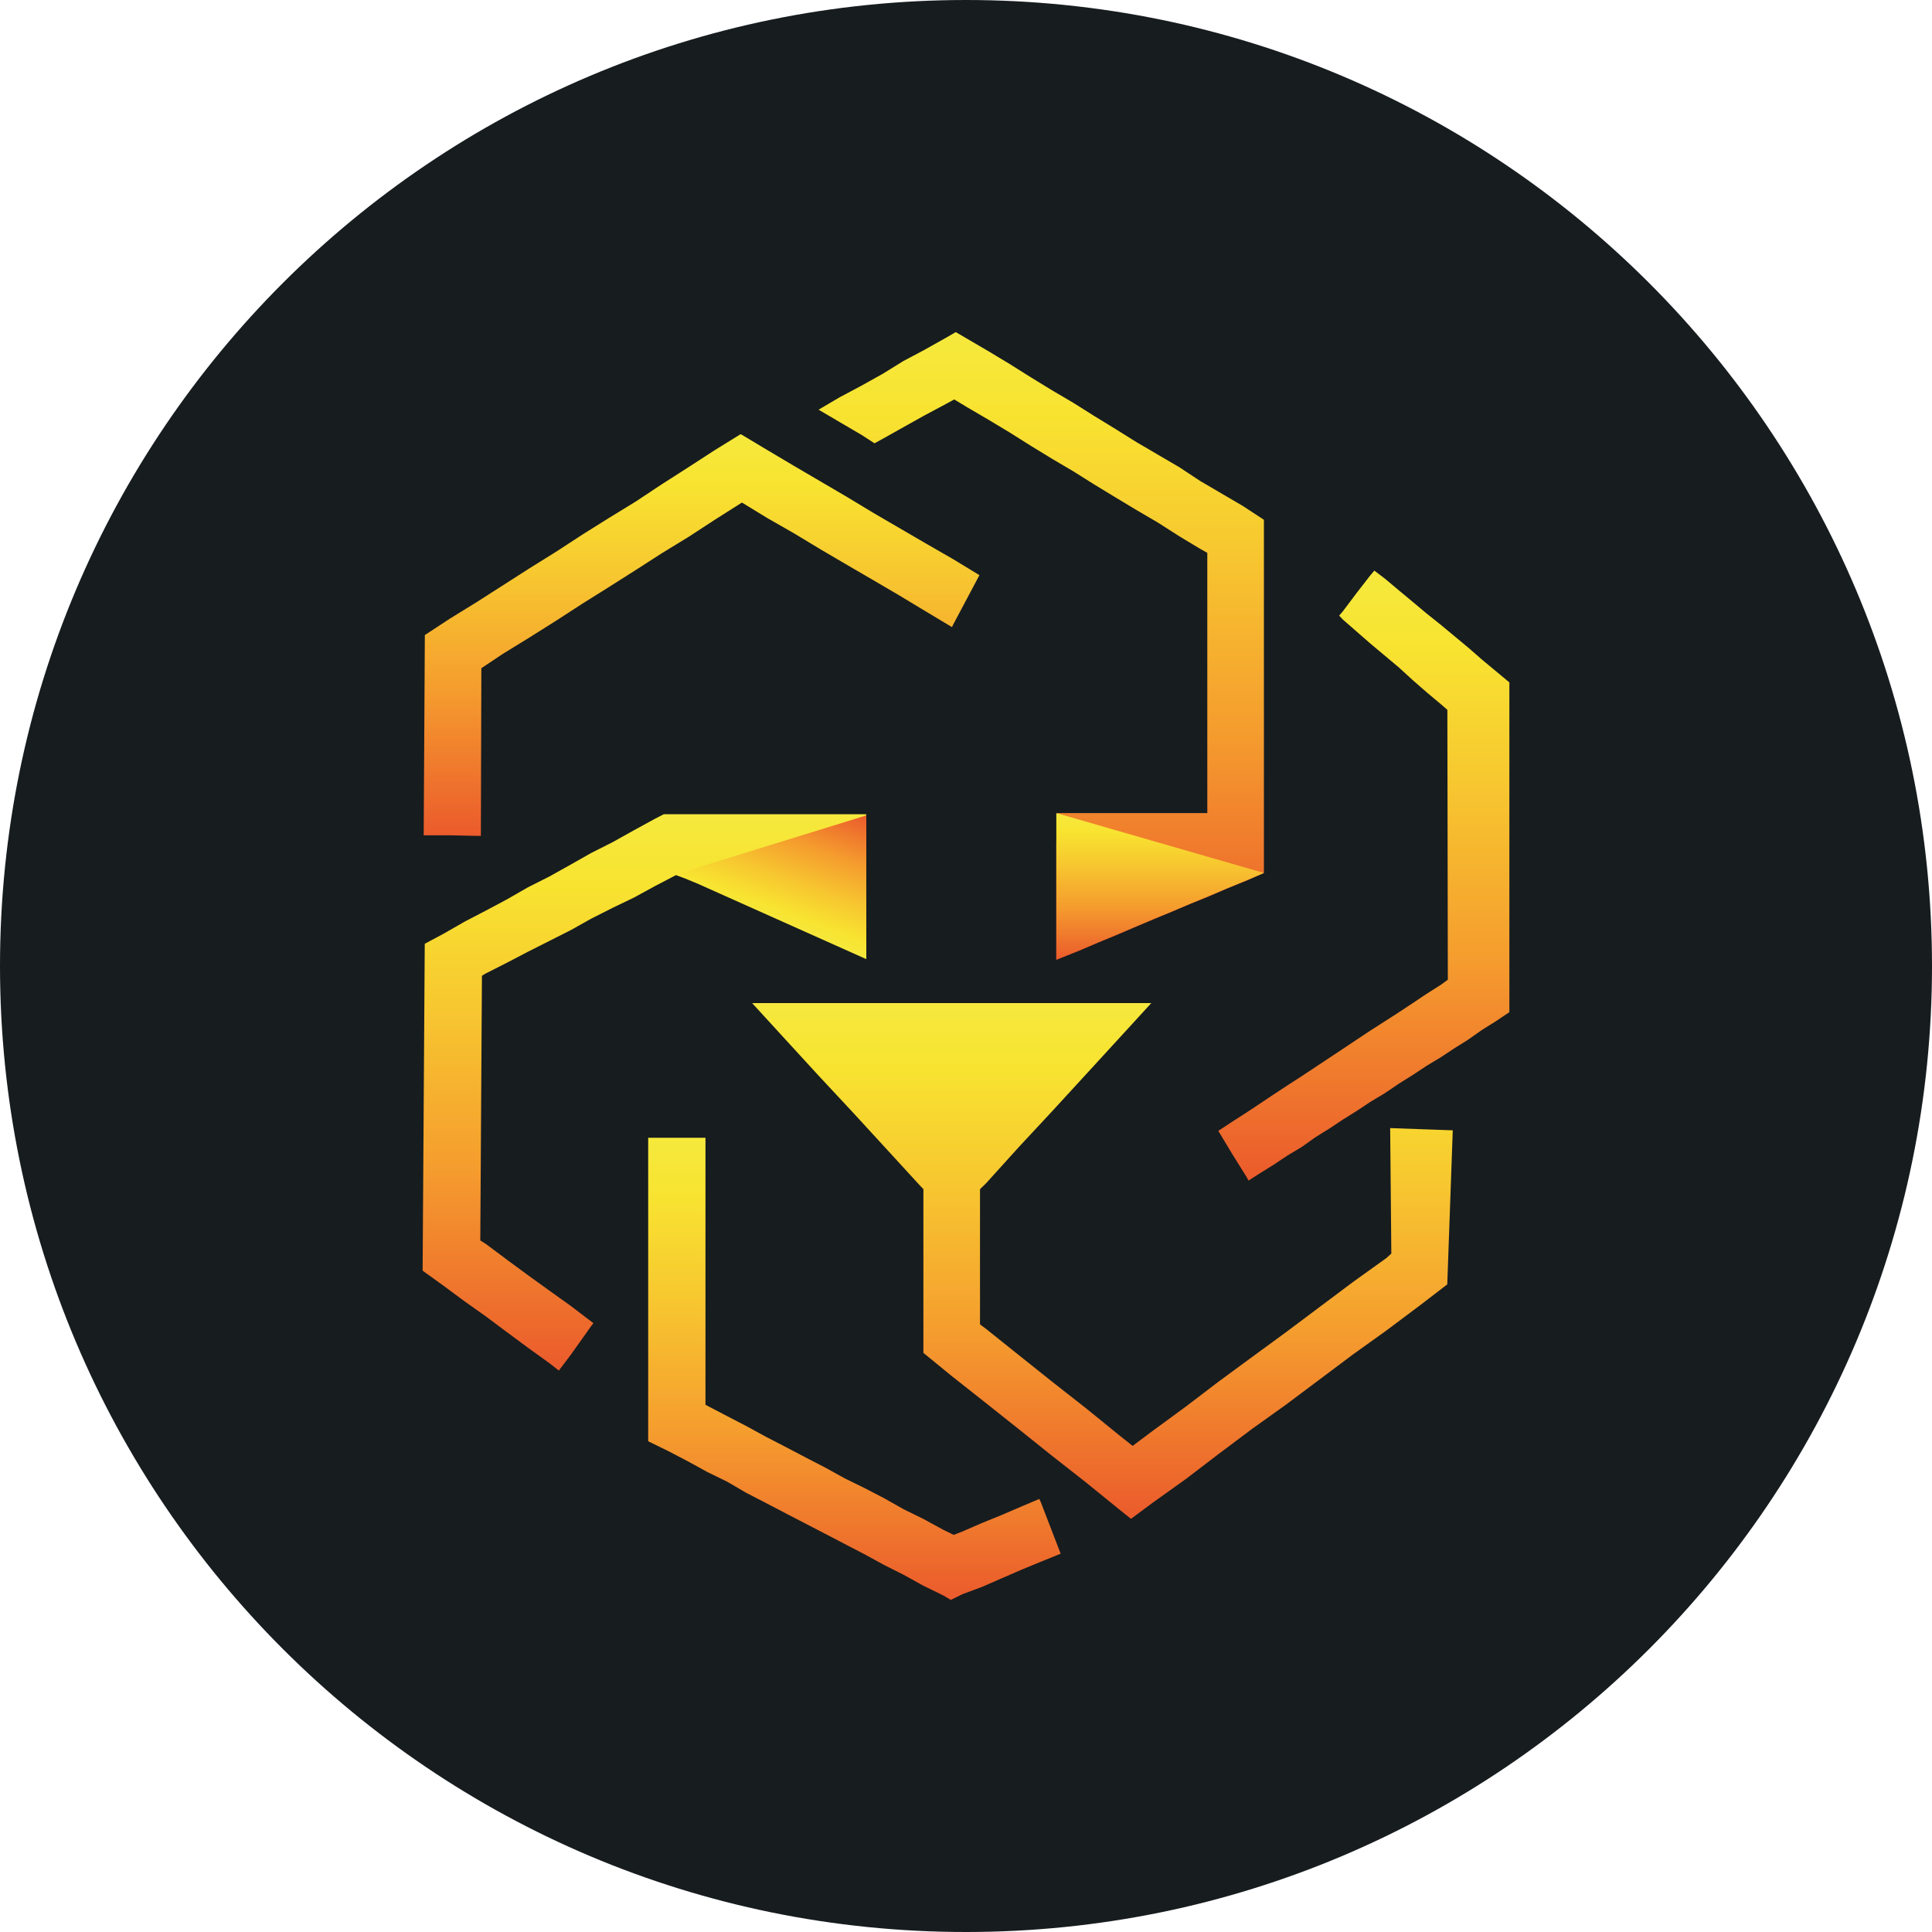
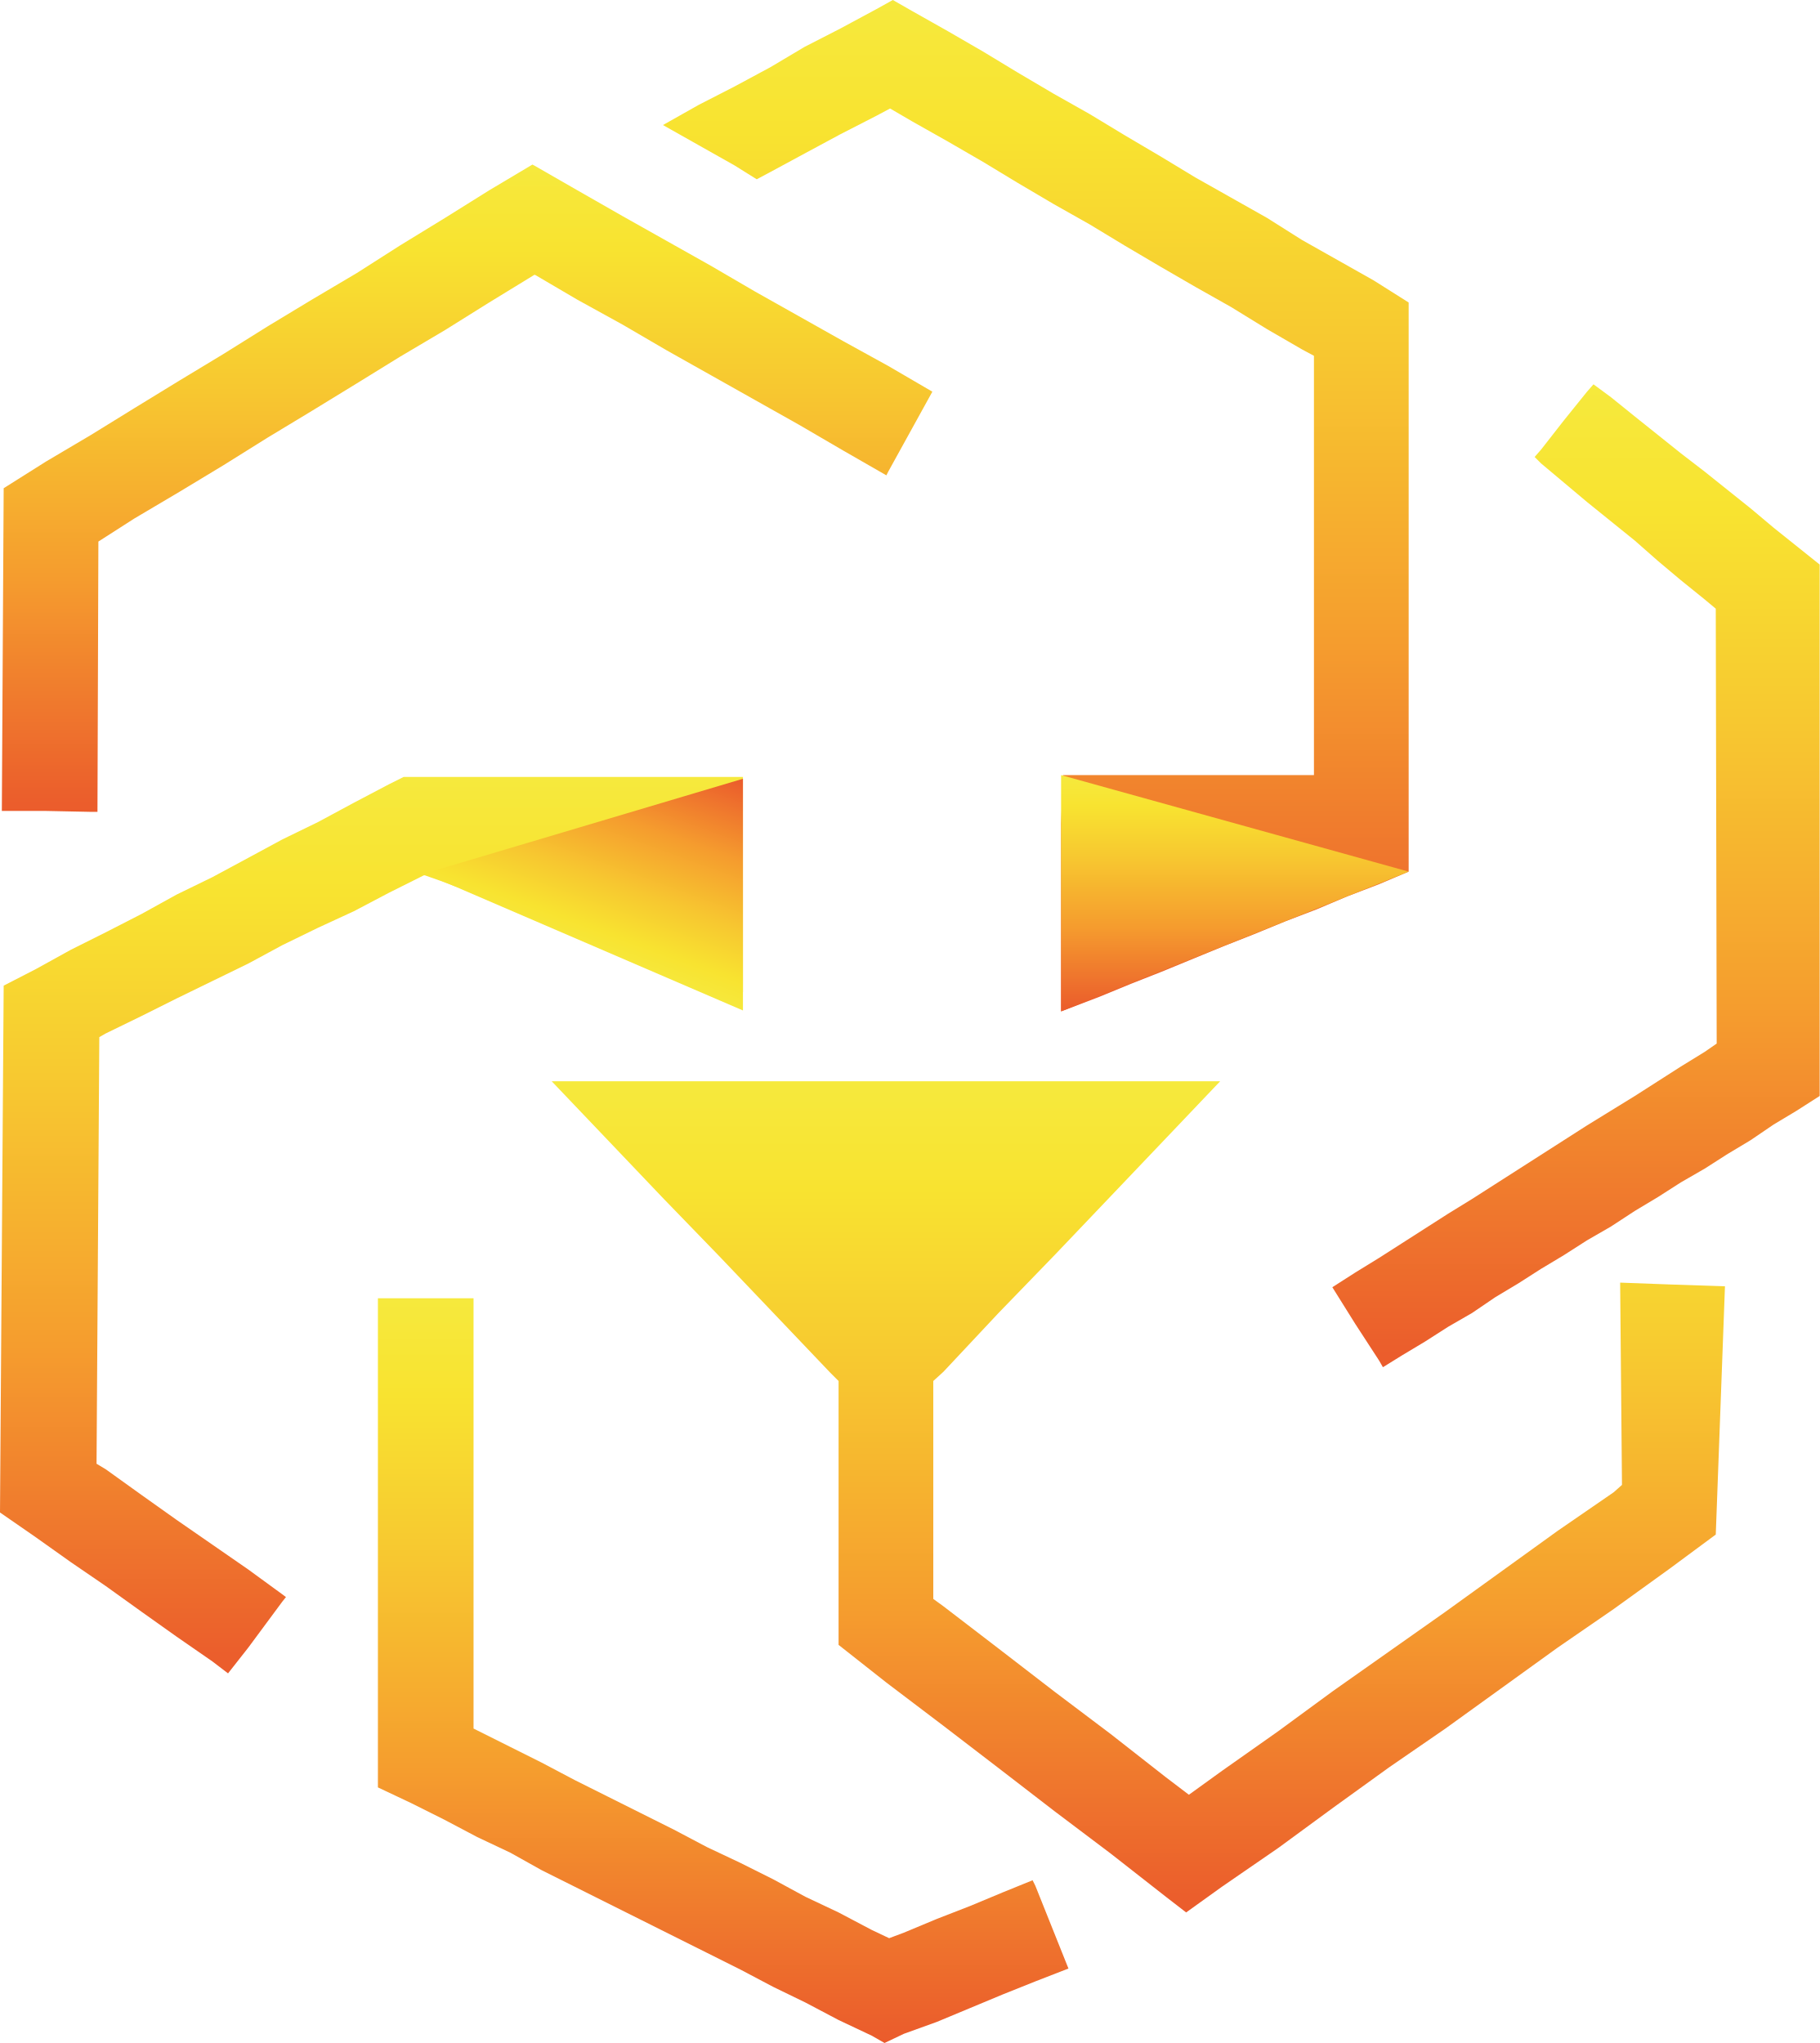
- <svg xmlns="http://www.w3.org/2000/svg" fill="none" viewBox="0 0 20 20">
-   <circle cx="10" cy="10" r="10" fill="#171c1f" />
-   <path fill="url(#leo-token_svg__a)" d="M6.996 9.06H7l.097.036.09.036.098.03.09.04.097.036.091.035.097.036.09.035.092.036.09.035.097.036.091.041.097.03.09.035.097.035.091.042.097.035.091.03.091.035.097.042.096.035V8.429H6.871l-.091.047-.216.118-.222.124-.222.112-.21.119-.222.124-.222.112-.216.124-.221.118-.216.112-.216.124-.2.107-.022 3.384.222.16.216.16.216.153.221.165.216.16.222.16.097.076.125-.165.21-.296.023-.03-.023-.017-.21-.16-.222-.159-.222-.16-.216-.159-.221-.165-.057-.036.017-2.74.04-.024.221-.112.216-.113.222-.112.222-.112.21-.118.222-.112.222-.107.216-.118z" />
-   <path fill="url(#leo-token_svg__b)" d="m10.759 15.517-.182.077-.205.088-.204.083-.205.089-.09.035-.109-.053-.205-.112-.204-.1-.2-.113-.204-.106-.204-.1-.205-.113-.205-.106-.204-.107-.205-.106-.205-.112-.193-.1-.205-.107-.022-.012v-2.764H6.71v3.142l.205.1.205.107.204.112.205.1.193.113.205.106.205.107.204.106.205.106.205.107.204.106.205.112.199.1.204.113.205.1.08.047.12-.059.204-.076.204-.089.205-.089.199-.082.205-.083-.205-.532z" />
-   <path fill="url(#leo-token_svg__c)" d="m14.391 11.678.012 1.299-.052.047-.346.248-.347.26-.347.26-.347.254-.346.254-.341.26-.347.254-.205.154-.142-.113-.341-.277-.347-.272-.347-.277-.34-.272-.063-.047v-1.4l.062-.06.341-.377.347-.373.347-.378.341-.372.335-.366H7.786l.346.378.341.372.347.372.347.378.341.372.051.054v1.695l.296.242.352.278.341.271.347.278.347.272.341.277.125.1.222-.165.347-.248.34-.26.347-.26.347-.248.347-.26.347-.26.346-.248.347-.26.284-.218.057-1.595-.34-.012z" />
-   <path fill="url(#leo-token_svg__d)" d="M4.938 8.653h.04l.005-1.736.222-.148.278-.171.273-.172.273-.177.273-.171.279-.177.267-.172.278-.17.273-.178.279-.177h.005l.262.16.278.159.273.165.273.16.273.159.273.16.273.165.267.16.011-.024.273-.514-.273-.166-.278-.16-.273-.159-.273-.159-.273-.165-.273-.16-.273-.16-.278-.165-.267-.16-.012-.005-.267.165-.273.177-.278.178-.267.177-.279.171-.273.171-.273.178-.273.17-.278.178-.267.171-.279.172-.261.171-.012 2.073h.273z" />
-   <path fill="url(#leo-token_svg__e)" d="m15.625 7.064-.142-.118-.142-.118-.142-.124-.142-.118-.142-.118-.148-.118-.142-.119-.142-.118-.148-.124-.108-.082-.04.047-.142.183-.142.189-.04.047.04.042.142.124.142.124.148.124.148.124.142.13.142.124.148.124.068.059.005 2.794-.073.053-.148.094-.142.095-.142.094-.148.095-.148.095-.142.094-.142.095-.142.094-.143.095-.142.094-.147.095-.143.094-.142.095-.142.094-.148.095-.142.094.142.236.148.237.023.041.12-.077.142-.088.142-.095.147-.088.142-.101.143-.089.142-.094.142-.089.142-.094.148-.089.148-.1.142-.089.142-.094.148-.089.142-.094.142-.089.142-.1.142-.089.142-.095z" />
-   <path fill="url(#leo-token_svg__f)" d="M10.935 8.73v1.205l.046-.018.193-.076.193-.083.188-.077.193-.083.193-.082.188-.077.193-.083.193-.077.188-.082.193-.077.188-.083V5.381l-.216-.142-.222-.13-.222-.13-.215-.142-.222-.13-.222-.13-.216-.135-.222-.136-.216-.136-.221-.13-.222-.136-.216-.136-.216-.13-.222-.13-.12-.07-.102.059-.221.124-.222.118-.21.13-.222.124-.222.118-.221.13.221.13.222.13.136.088.086-.047.21-.118.222-.124.221-.118.086-.047.136.082.222.13.216.13.216.136.222.136.221.13.216.136.222.135.216.13.222.13.222.142.216.13.073.041v2.694h-1.551" />
-   <path fill="url(#leo-token_svg__g)" d="m10.935 9.935 2.149-.898-2.149-.62" />
-   <path fill="url(#leo-token_svg__h)" d="M8.968 9.935V8.441l-1.967.608 1.967.88" />
-   <defs>
-     <linearGradient id="leo-token_svg__a" x1="6.67" x2="6.67" y1="8.431" y2="14.186" gradientUnits="userSpaceOnUse">
-       <stop stop-color="#f6e93d" />
-       <stop offset=".13" stop-color="#f8e330" />
-       <stop offset=".35" stop-color="#f7c730" />
-       <stop offset=".64" stop-color="#f59c2e" />
-       <stop offset=".98" stop-color="#eb5e2c" />
-       <stop offset="1" stop-color="#eb5c2c" />
-     </linearGradient>
-     <linearGradient id="leo-token_svg__b" x1="8.847" x2="8.847" y1="11.78" y2="16.562" gradientUnits="userSpaceOnUse">
-       <stop stop-color="#f6e93d" />
-       <stop offset=".13" stop-color="#f8e330" />
-       <stop offset=".35" stop-color="#f7c730" />
-       <stop offset=".64" stop-color="#f59c2e" />
-       <stop offset=".98" stop-color="#eb5e2c" />
-       <stop offset="1" stop-color="#eb5c2c" />
-     </linearGradient>
-     <linearGradient id="leo-token_svg__c" x1="11.412" x2="11.412" y1="10.383" y2="15.726" gradientUnits="userSpaceOnUse">
-       <stop stop-color="#f6e93d" />
-       <stop offset=".13" stop-color="#f8e330" />
-       <stop offset=".35" stop-color="#f7c730" />
-       <stop offset=".64" stop-color="#f59c2e" />
-       <stop offset=".98" stop-color="#eb5e2c" />
-       <stop offset="1" stop-color="#eb5c2c" />
-     </linearGradient>
-     <linearGradient id="leo-token_svg__d" x1="7.262" x2="7.262" y1="4.497" y2="8.654" gradientUnits="userSpaceOnUse">
-       <stop stop-color="#f6e93d" />
-       <stop offset=".13" stop-color="#f8e330" />
-       <stop offset=".35" stop-color="#f7c730" />
-       <stop offset=".64" stop-color="#f59c2e" />
-       <stop offset=".98" stop-color="#eb5e2c" />
-       <stop offset="1" stop-color="#eb5c2c" />
-     </linearGradient>
-     <linearGradient id="leo-token_svg__e" x1="14.121" x2="14.121" y1="5.905" y2="12.222" gradientUnits="userSpaceOnUse">
-       <stop stop-color="#f6e93d" />
-       <stop offset=".13" stop-color="#f8e330" />
-       <stop offset=".35" stop-color="#f7c730" />
-       <stop offset=".64" stop-color="#f59c2e" />
-       <stop offset=".98" stop-color="#eb5e2c" />
-       <stop offset="1" stop-color="#eb5c2c" />
-     </linearGradient>
-     <linearGradient id="leo-token_svg__f" x1="10.778" x2="10.778" y1="3.438" y2="9.937" gradientUnits="userSpaceOnUse">
-       <stop stop-color="#f6e93d" />
-       <stop offset=".13" stop-color="#f8e330" />
-       <stop offset=".35" stop-color="#f7c730" />
-       <stop offset=".64" stop-color="#f59c2e" />
-       <stop offset=".98" stop-color="#eb5e2c" />
-       <stop offset="1" stop-color="#eb5c2c" />
-     </linearGradient>
-     <linearGradient id="leo-token_svg__g" x1="12.007" x2="12.007" y1="8.421" y2="9.939" gradientUnits="userSpaceOnUse">
-       <stop stop-color="#f6e93d" />
-       <stop offset=".13" stop-color="#f8e330" />
-       <stop offset=".35" stop-color="#f7c730" />
-       <stop offset=".64" stop-color="#f59c2e" />
-       <stop offset=".98" stop-color="#eb5e2c" />
-       <stop offset="1" stop-color="#eb5c2c" />
-     </linearGradient>
-     <linearGradient id="leo-token_svg__h" x1="7.961" x2="8.457" y1="9.56" y2="8.248" gradientUnits="userSpaceOnUse">
-       <stop stop-color="#f6e93d" />
-       <stop offset=".13" stop-color="#f8e330" />
-       <stop offset=".35" stop-color="#f7c730" />
-       <stop offset=".64" stop-color="#f59c2e" />
-       <stop offset=".98" stop-color="#eb5e2c" />
-       <stop offset="1" stop-color="#eb5c2c" />
-     </linearGradient>
-   </defs>
+ <svg xmlns="http://www.w3.org/2000/svg" viewBox="0 0 197.9 222.2">
+   <linearGradient id="leo-token_svg__a" x1="56.195" x2="56.195" y1="700.57" y2="798" gradientTransform="translate(-15.82 -616.04)" gradientUnits="userSpaceOnUse">
+     <stop offset="0" stop-color="#f6e93d" />
+     <stop offset=".13" stop-color="#f8e330" />
+     <stop offset=".35" stop-color="#f7c730" />
+     <stop offset=".64" stop-color="#f59c2e" />
+     <stop offset=".98" stop-color="#eb5e2c" />
+     <stop offset="1" stop-color="#eb5c2c" />
+   </linearGradient>
+   <path fill="url(#leo-token_svg__a)" d="M46.1 95.2h.1l1.7.6 1.6.6 1.7.5 1.6.7 1.7.6 1.6.6 1.7.6 1.6.6 1.6.6 1.6.6 1.7.6 1.6.7 1.7.5 1.6.6 1.7.6 1.6.7 1.7.6 1.6.5 1.6.6 1.7.7 1.7.6V84.5H43.9l-1.6.8-3.8 2-3.9 2.1-3.9 1.9-3.7 2-3.9 2.1-3.9 1.9-3.8 2.1-3.9 2-3.8 1.9-3.8 2.1-3.5 1.8-.4 57.3 3.9 2.7 3.8 2.7 3.8 2.6 3.9 2.8 3.8 2.7 3.9 2.7 1.7 1.3 2.2-2.8 3.7-5 .4-.5-.4-.3-3.7-2.7-3.9-2.7-3.9-2.7-3.8-2.7-3.9-2.8-1-.6.3-46.4.7-.4 3.9-1.9 3.8-1.9 3.9-1.9 3.9-1.9 3.7-2 3.9-1.9 3.9-1.8 3.8-2z" />
+   <linearGradient id="leo-token_svg__b" x1="94.485" x2="94.485" y1="757.28" y2="838.23" gradientTransform="translate(-15.82 -616.04)" gradientUnits="userSpaceOnUse">
+     <stop offset="0" stop-color="#f6e93d" />
+     <stop offset=".13" stop-color="#f8e330" />
+     <stop offset=".35" stop-color="#f7c730" />
+     <stop offset=".64" stop-color="#f59c2e" />
+     <stop offset=".98" stop-color="#eb5e2c" />
+     <stop offset="1" stop-color="#eb5c2c" />
+   </linearGradient>
+   <path fill="url(#leo-token_svg__b)" d="m112.3 204.5-3.2 1.3-3.6 1.5-3.6 1.4-3.6 1.5-1.6.6-1.9-.9-3.6-1.9-3.6-1.7-3.5-1.9-3.6-1.8-3.6-1.7-3.6-1.9-3.6-1.8-3.6-1.8-3.6-1.8-3.6-1.9-3.4-1.7-3.6-1.8-.4-.2v-46.8H41.1v53.2l3.6 1.7 3.6 1.8 3.6 1.9 3.6 1.7 3.4 1.9 3.6 1.8 3.6 1.8 3.6 1.8 3.6 1.8 3.6 1.8 3.6 1.8 3.6 1.9 3.5 1.7 3.6 1.9 3.6 1.7 1.4.8 2.1-1 3.6-1.3 3.6-1.5 3.6-1.5 3.5-1.4 3.6-1.4-3.6-9z" />
+   <linearGradient id="leo-token_svg__c" x1="139.615" x2="139.615" y1="733.63" y2="824.07" gradientTransform="translate(-15.82 -616.04)" gradientUnits="userSpaceOnUse">
+     <stop offset="0" stop-color="#f6e93d" />
+     <stop offset=".13" stop-color="#f8e330" />
+     <stop offset=".35" stop-color="#f7c730" />
+     <stop offset=".64" stop-color="#f59c2e" />
+     <stop offset=".98" stop-color="#eb5e2c" />
+     <stop offset="1" stop-color="#eb5c2c" />
+   </linearGradient>
+   <path fill="url(#leo-token_svg__c)" d="m176.2 139.5.2 22-.9.8-6.1 4.2-6.1 4.4-6.1 4.4-6.1 4.3-6.1 4.3-6 4.4-6.1 4.3-3.6 2.6-2.5-1.9-6-4.7-6.1-4.6-6.1-4.7-6-4.6-1.1-.8v-23.7l1.1-1 6-6.4 6.1-6.3 6.1-6.4 6-6.3 5.9-6.2H60l6.1 6.4 6 6.3 6.1 6.3 6.1 6.4 6 6.3.9.9v28.7l5.2 4.1 6.2 4.7 6 4.6 6.1 4.7 6.1 4.6 6 4.7 2.2 1.7 3.9-2.8 6.1-4.2 6-4.4 6.1-4.4 6.1-4.2 6.1-4.4 6.1-4.4 6.1-4.2 6.1-4.4 5-3.7 1-27-6-.2z" />
+   <linearGradient id="leo-token_svg__d" x1="66.615" x2="66.615" y1="633.97" y2="704.35" gradientTransform="translate(-15.82 -616.04)" gradientUnits="userSpaceOnUse">
+     <stop offset="0" stop-color="#f6e93d" />
+     <stop offset=".13" stop-color="#f8e330" />
+     <stop offset=".35" stop-color="#f7c730" />
+     <stop offset=".64" stop-color="#f59c2e" />
+     <stop offset=".98" stop-color="#eb5e2c" />
+     <stop offset="1" stop-color="#eb5c2c" />
+   </linearGradient>
+   <path fill="url(#leo-token_svg__d)" d="M9.9 88.3h.7l.1-29.4 3.9-2.5 4.9-2.9 4.8-2.9 4.8-3 4.8-2.9 4.9-3 4.7-2.9 4.9-2.9 4.8-3 4.9-3h.1l4.6 2.7 4.9 2.7 4.8 2.8 4.8 2.7 4.8 2.7 4.8 2.7 4.8 2.8 4.7 2.7.2-.4 4.8-8.7-4.8-2.8-4.9-2.7-4.8-2.7-4.8-2.7-4.8-2.8-4.8-2.7-4.8-2.7-4.9-2.8-4.7-2.7-.2-.1-4.7 2.8-4.8 3-4.9 3-4.7 3-4.9 2.9-4.8 2.9-4.8 3-4.8 2.9-4.9 3-4.7 2.9L5 50.2.4 53.1.2 88.2H5z" />
+   <linearGradient id="leo-token_svg__e" x1="187.26" x2="187.26" y1="657.82" y2="764.75" gradientTransform="translate(-15.82 -616.04)" gradientUnits="userSpaceOnUse">
+     <stop offset="0" stop-color="#f6e93d" />
+     <stop offset=".13" stop-color="#f8e330" />
+     <stop offset=".35" stop-color="#f7c730" />
+     <stop offset=".64" stop-color="#f59c2e" />
+     <stop offset=".98" stop-color="#eb5e2c" />
+     <stop offset="1" stop-color="#eb5c2c" />
+   </linearGradient>
+   <path fill="url(#leo-token_svg__e)" d="m197.9 61.4-2.5-2-2.5-2-2.5-2.1-2.5-2-2.5-2-2.6-2-2.5-2-2.5-2-2.6-2.1-1.9-1.4-.7.8-2.5 3.1-2.5 3.2-.7.8.7.7 2.5 2.1 2.5 2.1 2.6 2.1 2.6 2.1 2.5 2.2 2.5 2.1 2.6 2.1 1.2 1 .1 47.3-1.3.9-2.6 1.6-2.5 1.6-2.5 1.6-2.6 1.6-2.6 1.6-2.5 1.6-2.5 1.6-2.5 1.6-2.5 1.6-2.5 1.6-2.6 1.6-2.5 1.6-2.5 1.6-2.5 1.6-2.6 1.6-2.5 1.6 2.5 4 2.6 4 .4.7 2.1-1.3 2.5-1.5 2.5-1.6 2.6-1.5 2.5-1.7 2.5-1.5 2.5-1.6 2.5-1.5 2.5-1.6 2.6-1.5 2.6-1.7 2.5-1.5 2.5-1.6 2.6-1.5 2.5-1.6 2.5-1.5 2.5-1.7 2.5-1.5 2.5-1.6z" />
+   <linearGradient id="leo-token_svg__f" x1="128.46" x2="128.46" y1="616.04" y2="726.07" gradientTransform="translate(-15.82 -616.04)" gradientUnits="userSpaceOnUse">
+     <stop offset="0" stop-color="#f6e93d" />
+     <stop offset=".13" stop-color="#f8e330" />
+     <stop offset=".35" stop-color="#f7c730" />
+     <stop offset=".64" stop-color="#f59c2e" />
+     <stop offset=".98" stop-color="#eb5e2c" />
+     <stop offset="1" stop-color="#eb5c2c" />
+   </linearGradient>
+   <path fill="url(#leo-token_svg__f)" d="M115.4 89.6V110l.8-.3 3.4-1.3 3.4-1.4 3.3-1.3 3.4-1.4 3.4-1.4 3.3-1.3 3.4-1.4 3.4-1.3 3.3-1.4 3.4-1.3 3.3-1.4V32.9l-3.8-2.4-3.9-2.2-3.9-2.2-3.8-2.4-3.9-2.2-3.9-2.2-3.8-2.3-3.9-2.3-3.8-2.3-3.9-2.2-3.9-2.3-3.8-2.3-3.8-2.2-3.9-2.2L97.1 0l-1.8 1-3.9 2.1-3.9 2-3.7 2.2-3.9 2.1-3.9 2-3.9 2.2 3.9 2.2 3.9 2.2 2.4 1.5 1.5-.8 3.7-2 3.9-2.1 3.9-2 1.5-.8 2.4 1.4 3.9 2.2 3.8 2.2 3.8 2.3 3.9 2.3 3.9 2.2 3.8 2.3 3.9 2.3 3.8 2.2 3.9 2.2 3.9 2.4 3.8 2.2 1.3.7v45.6h-27.3" />
+   <linearGradient id="leo-token_svg__g" x1="150.08" x2="150.08" y1="700.41" y2="726.1" gradientTransform="translate(-15.82 -616.04)" gradientUnits="userSpaceOnUse">
+     <stop offset="0" stop-color="#f6e93d" />
+     <stop offset=".13" stop-color="#f8e330" />
+     <stop offset=".35" stop-color="#f7c730" />
+     <stop offset=".64" stop-color="#f59c2e" />
+     <stop offset=".98" stop-color="#eb5e2c" />
+     <stop offset="1" stop-color="#eb5c2c" />
+   </linearGradient>
+   <path fill="url(#leo-token_svg__g)" d="m115.4 110 37.8-15.2-37.8-10.5" />
+   <linearGradient id="leo-token_svg__h" x1="78.903" x2="87.063" y1="719.687" y2="697.267" gradientTransform="translate(-15.82 -616.04)" gradientUnits="userSpaceOnUse">
+     <stop offset="0" stop-color="#f6e93d" />
+     <stop offset=".13" stop-color="#f8e330" />
+     <stop offset=".35" stop-color="#f7c730" />
+     <stop offset=".64" stop-color="#f59c2e" />
+     <stop offset=".98" stop-color="#eb5e2c" />
+     <stop offset="1" stop-color="#eb5c2c" />
+   </linearGradient>
+   <path fill="url(#leo-token_svg__h)" d="M80.8 110V84.7L46.2 95l34.6 14.9" />
</svg>
